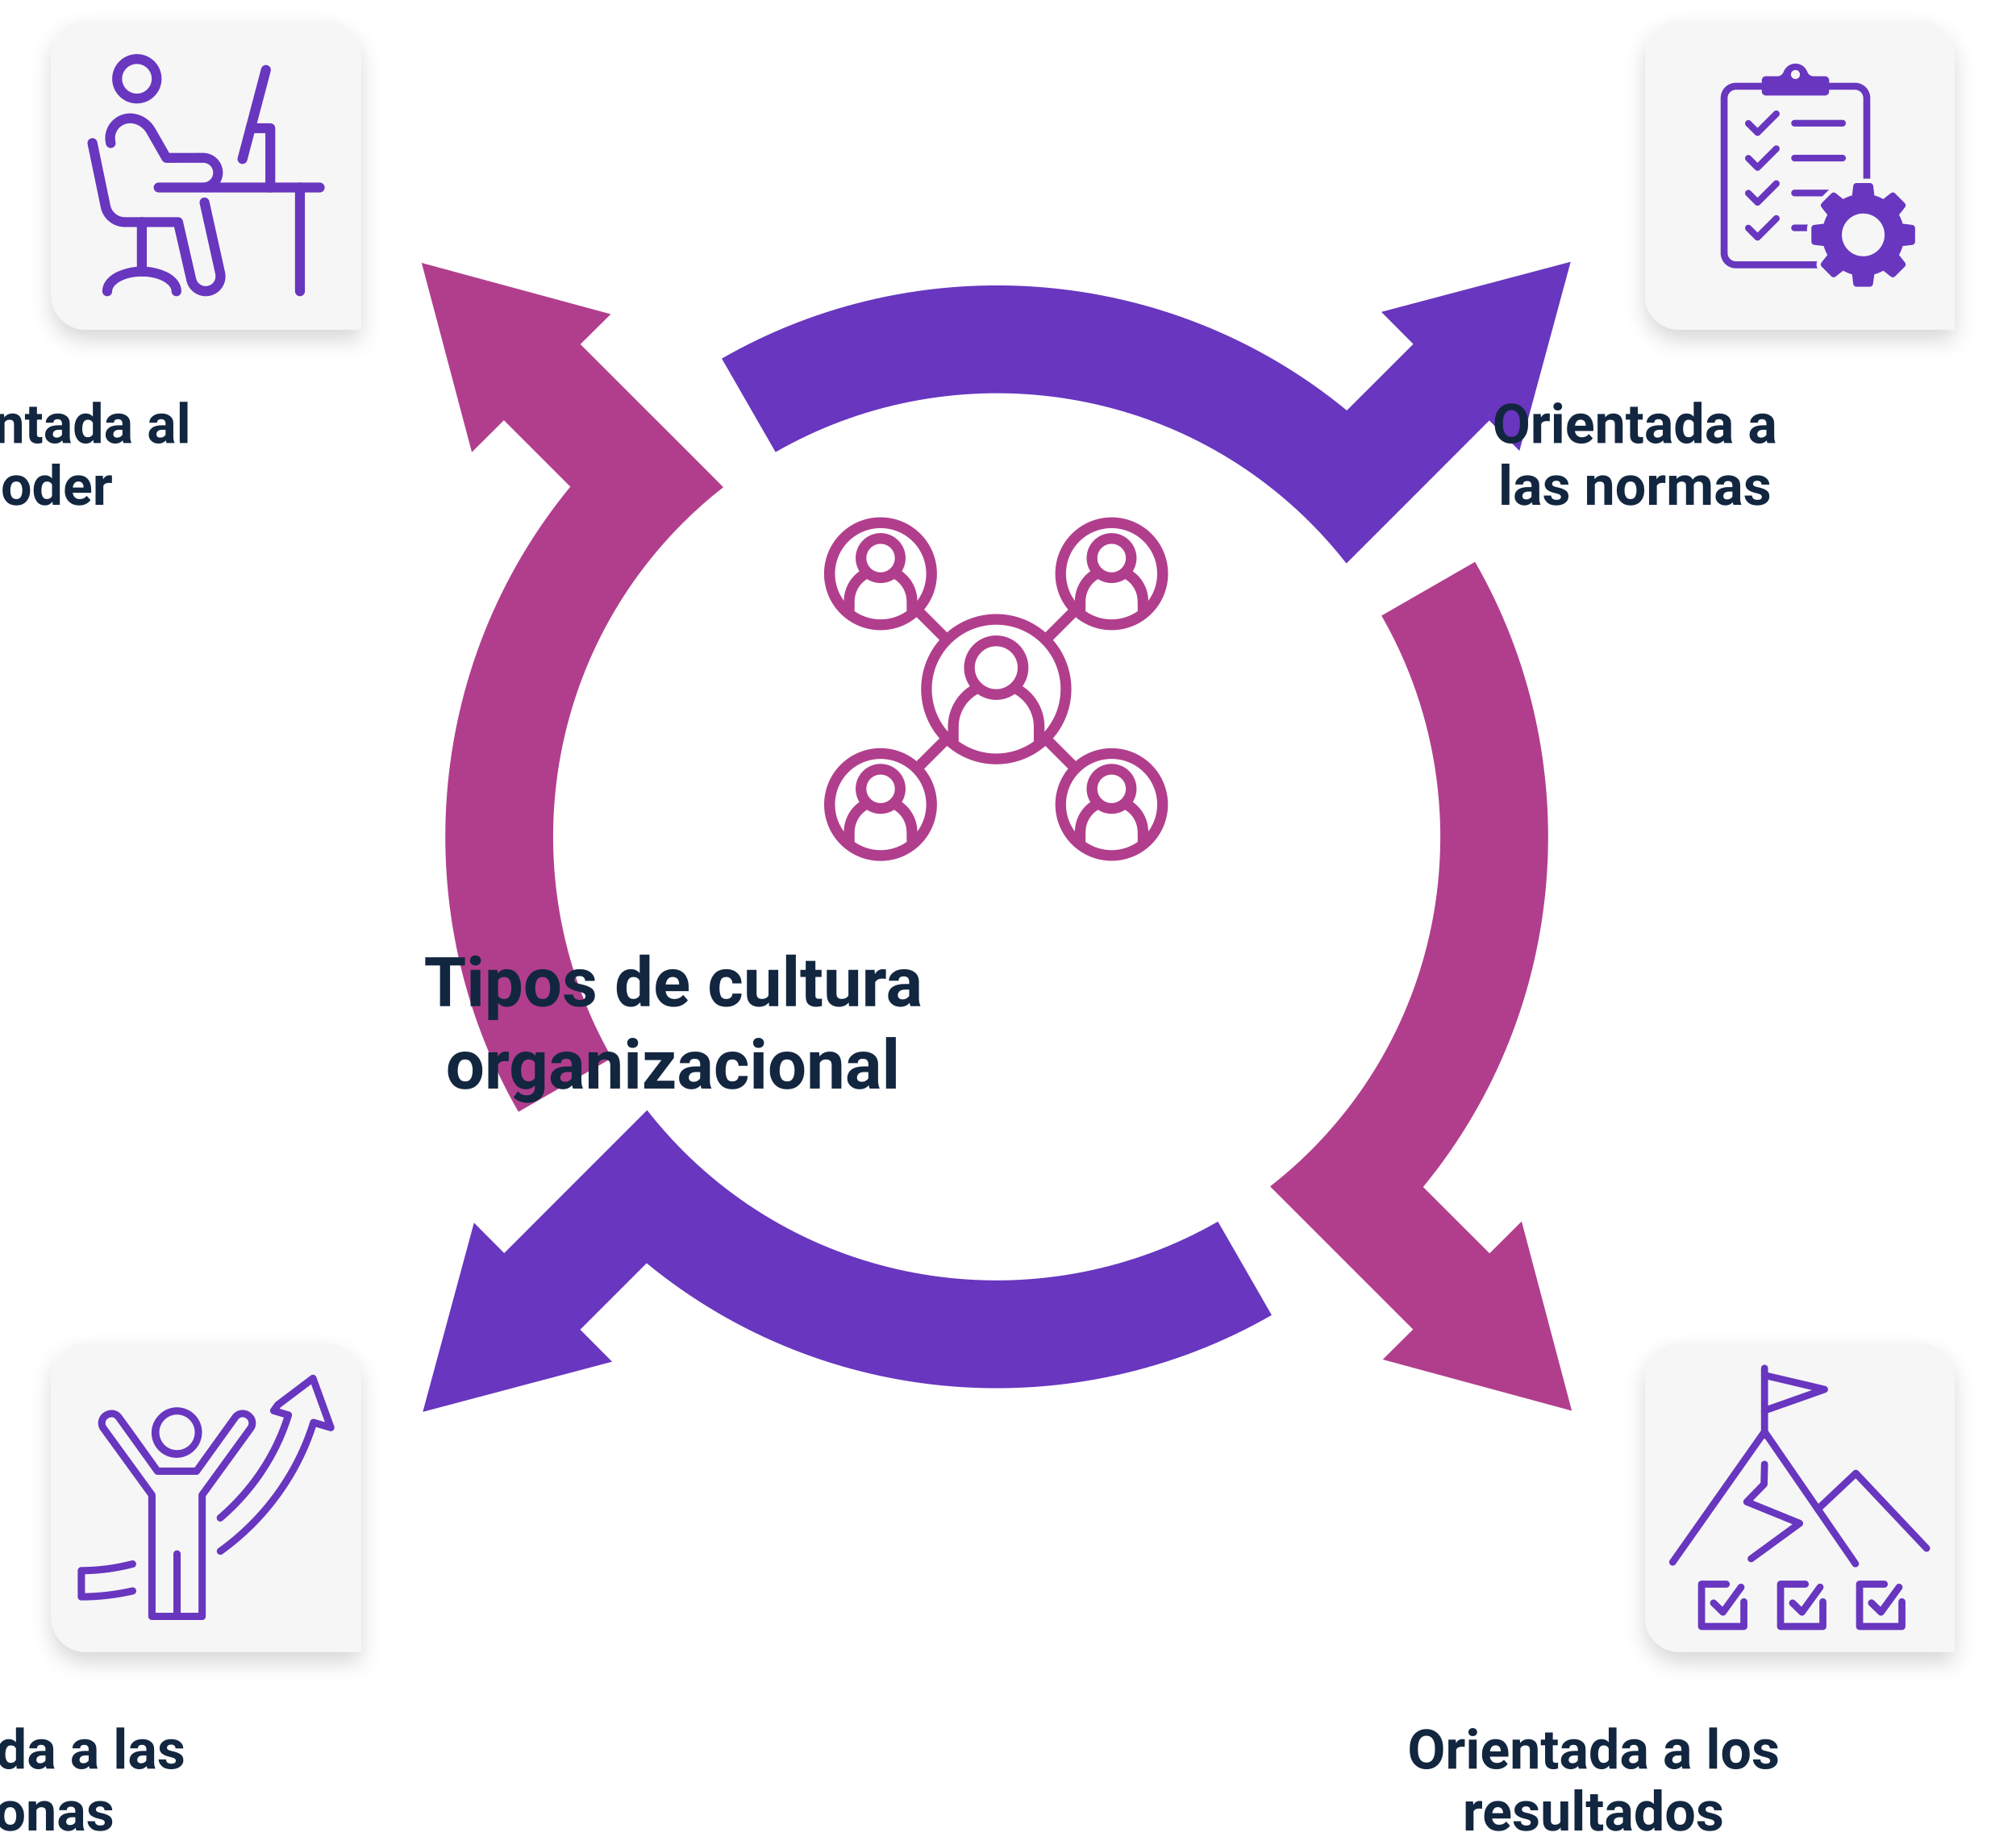
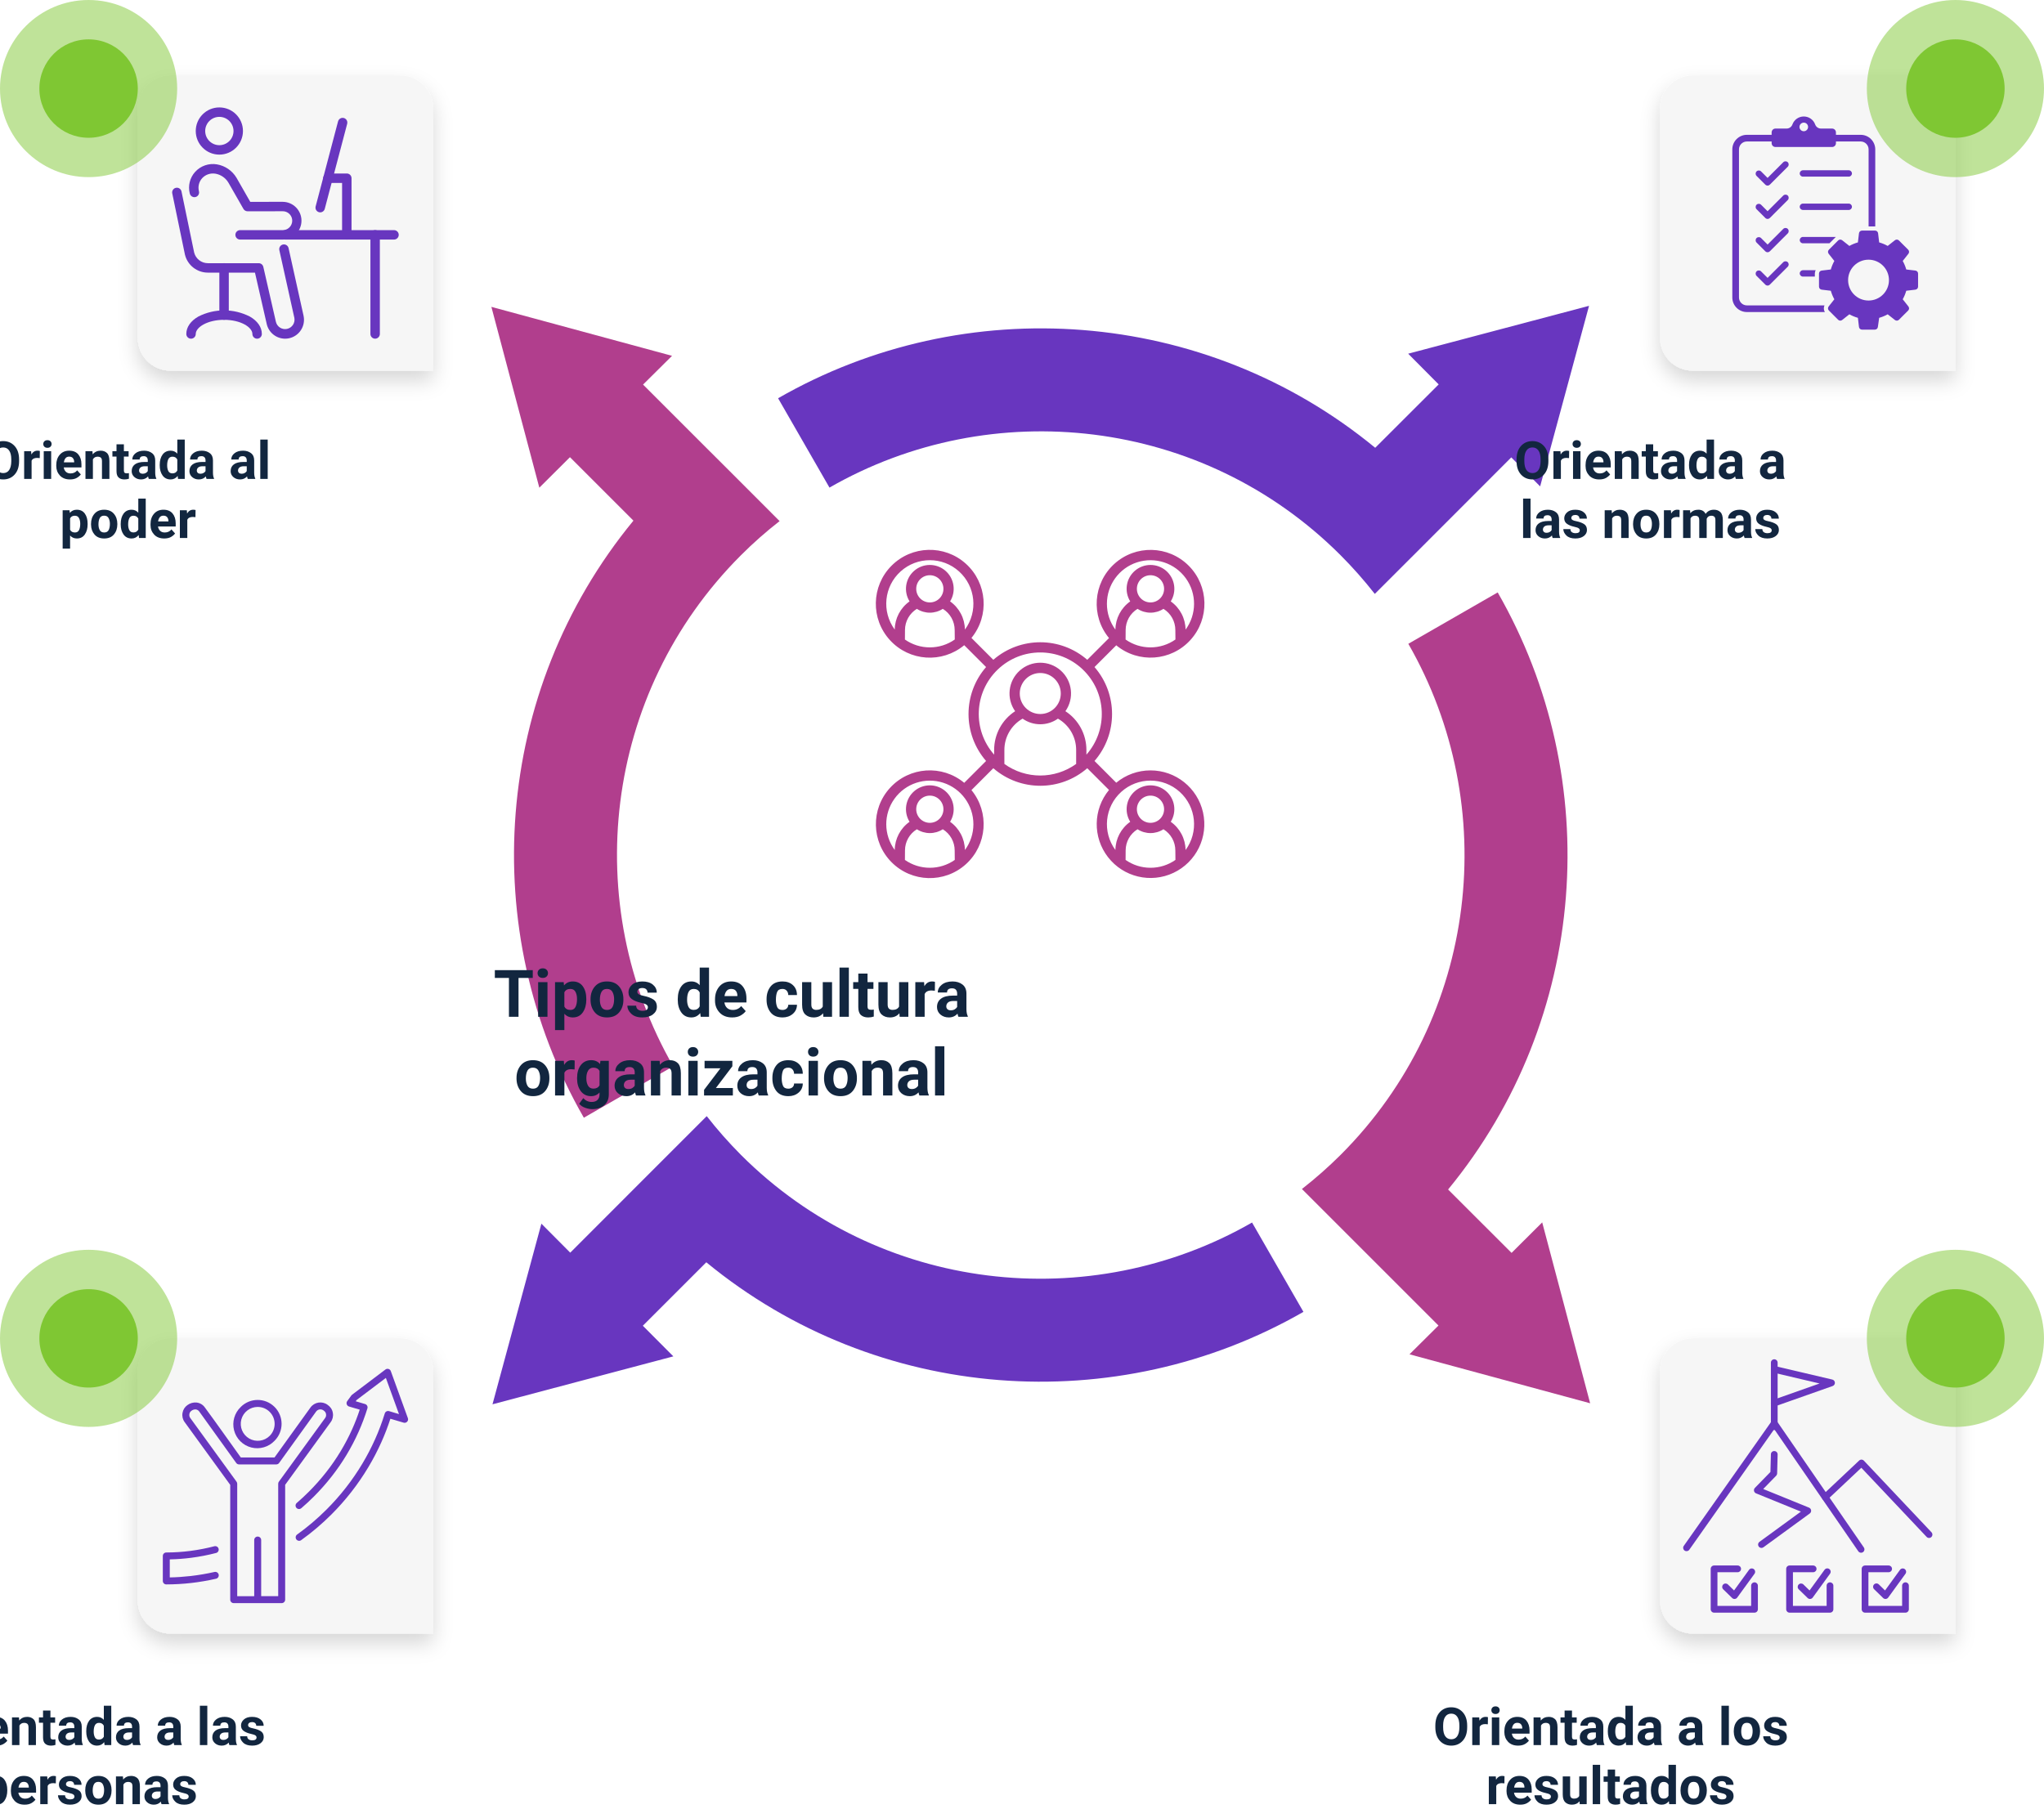
- <svg xmlns="http://www.w3.org/2000/svg" width="587" height="537" viewBox="0 0 587 537">
+ <svg xmlns="http://www.w3.org/2000/svg" width="623" height="554" viewBox="0 0 623 554">
  <defs>
-     <filter id="Rectángulo_43807" x="6" y="0" width="108" height="108" filterUnits="userSpaceOnUse">
+     <filter id="Rectángulo_43807" x="33" y="17" width="108" height="108" filterUnits="userSpaceOnUse">
      <feOffset dy="3" input="SourceAlpha" />
      <feGaussianBlur stdDeviation="3" result="blur" />
      <feFlood flood-opacity="0.161" />
      <feComposite operator="in" in2="blur" />
      <feComposite in="SourceGraphic" />
    </filter>
-     <filter id="Rectángulo_43808" x="6" y="385" width="108" height="108" filterUnits="userSpaceOnUse">
+     <filter id="Rectángulo_43808" x="33" y="402" width="108" height="108" filterUnits="userSpaceOnUse">
      <feOffset dy="3" input="SourceAlpha" />
      <feGaussianBlur stdDeviation="3" result="blur-2" />
      <feFlood flood-opacity="0.161" />
      <feComposite operator="in" in2="blur-2" />
      <feComposite in="SourceGraphic" />
    </filter>
-     <filter id="Rectángulo_40720" x="470" y="0" width="108" height="108" filterUnits="userSpaceOnUse">
+     <filter id="Rectángulo_40720" x="497" y="17" width="108" height="108" filterUnits="userSpaceOnUse">
      <feOffset dy="3" input="SourceAlpha" />
      <feGaussianBlur stdDeviation="3" result="blur-3" />
      <feFlood flood-opacity="0.161" />
      <feComposite operator="in" in2="blur-3" />
      <feComposite in="SourceGraphic" />
    </filter>
-     <filter id="Rectángulo_43806" x="470" y="385" width="108" height="108" filterUnits="userSpaceOnUse">
+     <filter id="Rectángulo_43806" x="497" y="402" width="108" height="108" filterUnits="userSpaceOnUse">
      <feOffset dy="3" input="SourceAlpha" />
      <feGaussianBlur stdDeviation="3" result="blur-4" />
      <feFlood flood-opacity="0.161" />
      <feComposite operator="in" in2="blur-4" />
      <feComposite in="SourceGraphic" />
    </filter>
  </defs>
-   <g id="Grupo_136673" data-name="Grupo 136673" transform="translate(6301 6023)">
-     <g id="Grupo_136660" data-name="Grupo 136660" transform="translate(-6810 -10908)">
+   <g id="Grupo_136632" data-name="Grupo 136632" transform="translate(6287 5153)">
+     <g id="Grupo_136619" data-name="Grupo 136619" transform="translate(-6769 -10021)">
      <g id="Arrows" transform="translate(483.005 4806.118)">
        <g id="_04" data-name="04" transform="translate(149.102 402.138)">
          <path id="Trazado_194561" data-name="Trazado 194561" d="M396.146,367.558c-56.988,32.744-129.929,27.72-182-15.116L194.8,371.788l9.3,9.338-55.125,14.612,14.906-55.062,8.793,8.835,19.241-19.261,22.36-22.36A131.782,131.782,0,0,0,224.7,319.7c42.144,42.144,106.4,48.99,155.786,20.622Z" transform="translate(-148.974 -307.89)" fill="#6836bf" />
        </g>
        <g id="_03" data-name="03" transform="translate(395.815 242.478)">
          <path id="Trazado_194562" data-name="Trazado 194562" d="M334.344,441.412l8.835-8.772-41.621-41.622a131.675,131.675,0,0,0,11.787-10.4c42.165-42.165,49.011-106.419,20.643-155.807l27.238-15.661c32.744,56.989,27.718,129.931-15.116,182.02l19.345,19.324,9.338-9.3,14.614,55.146Z" transform="translate(-301.558 -209.145)" fill="#b13e8d" />
        </g>
        <g id="_02" data-name="02" transform="translate(236.154 155.112)">
          <path id="Trazado_194563" data-name="Trazado 194563" d="M449.986,155.112,435.08,210.153l-8.794-8.835-19.239,19.26-7.641,7.643-14.719,14.717a132.024,132.024,0,0,0-10.426-11.787c-42.146-42.165-106.4-49.011-155.788-20.622l-15.66-27.238c56.989-32.765,129.931-27.739,182,15.1l19.345-19.324-9.3-9.359Z" transform="translate(-202.813 -155.112)" fill="#6836bf" />
        </g>
        <g id="_01" data-name="01" transform="translate(148.766 155.426)">
          <path id="Trazado_194564" data-name="Trazado 194564" d="M224.828,231.032C182.663,273.2,175.817,337.451,204.185,386.82L176.947,402.5c-32.744-57.01-27.72-129.931,15.116-182.02l-19.346-19.345-9.338,9.3-14.613-55.125,55.063,14.927L194.995,179l19.26,19.262,7.641,7.62,14.719,14.74A125.615,125.615,0,0,0,224.828,231.032Z" transform="translate(-148.766 -155.306)" fill="#b13e8d" />
        </g>
      </g>
      <g id="organizacion" transform="translate(749 5035.499)">
        <g id="Grupo_136488" data-name="Grupo 136488" transform="translate(0 0.168)">
          <path id="Trazado_195251" data-name="Trazado 195251" d="M83.663,67.356a16.33,16.33,0,0,0-10.438,3.758L66.6,64.485a21.835,21.835,0,0,0,0-28.633l6.629-6.629a16.422,16.422,0,1,0-2.21-2.21l-6.629,6.629a21.835,21.835,0,0,0-28.633,0l-6.667-6.667a16.434,16.434,0,1,0-2.2,2.216l6.661,6.661a21.835,21.835,0,0,0,0,28.633l-6.661,6.661a16.422,16.422,0,1,0,2.2,2.216l6.667-6.667a21.835,21.835,0,0,0,28.633,0l6.629,6.629a16.4,16.4,0,1,0,12.648-5.968Zm0-37.5a13.205,13.205,0,0,1-7.589-2.392l.017-2.9a7.581,7.581,0,0,1,3.624-6.458,7.246,7.246,0,0,0,7.9,0,7.588,7.588,0,0,1,3.624,6.473l.028,2.875A13.2,13.2,0,0,1,83.663,29.856ZM79.516,12.007a4.147,4.147,0,1,1,4.147,4.147A4.151,4.151,0,0,1,79.516,12.007Zm-9.135,4.567a13.281,13.281,0,1,1,23.976,7.863,10.709,10.709,0,0,0-4.516-8.6,7.272,7.272,0,1,0-12.357,0,10.7,10.7,0,0,0-4.516,8.6A13.208,13.208,0,0,1,70.381,16.574ZM16.406,29.856a13.2,13.2,0,0,1-7.589-2.391l.017-2.9a7.581,7.581,0,0,1,3.624-6.458,7.246,7.246,0,0,0,7.9,0,7.588,7.588,0,0,1,3.624,6.473l.028,2.874A13.2,13.2,0,0,1,16.406,29.856ZM12.26,12.007a4.147,4.147,0,1,1,4.147,4.147A4.151,4.151,0,0,1,12.26,12.007Zm10.325,3.828a7.272,7.272,0,1,0-12.358,0,10.7,10.7,0,0,0-4.516,8.6,13.282,13.282,0,1,1,21.39,0A10.709,10.709,0,0,0,22.585,15.835ZM16.406,97.043a13.2,13.2,0,0,1-7.589-2.391l.017-2.9A7.581,7.581,0,0,1,12.458,85.3a7.246,7.246,0,0,0,7.9,0,7.588,7.588,0,0,1,3.624,6.473l.028,2.874A13.2,13.2,0,0,1,16.406,97.043ZM12.26,79.195a4.147,4.147,0,1,1,4.147,4.147A4.151,4.151,0,0,1,12.26,79.195Zm17.428,4.567A13.207,13.207,0,0,1,27.1,91.625a10.709,10.709,0,0,0-4.516-8.6,7.272,7.272,0,1,0-12.358,0,10.7,10.7,0,0,0-4.516,8.6,13.279,13.279,0,1,1,23.976-7.863ZM61.006,65.388a18.71,18.71,0,0,1-21.875,0V61.106a10.953,10.953,0,0,1,5.552-9.521,9.343,9.343,0,0,0,10.771,0,10.953,10.953,0,0,1,5.552,9.521ZM43.819,43.918a6.25,6.25,0,1,1,6.25,6.25A6.257,6.257,0,0,1,43.819,43.918ZM64.131,62.556v-1.45a14.08,14.08,0,0,0-6.4-11.794,9.375,9.375,0,1,0-15.322,0,14.079,14.079,0,0,0-6.4,11.794v1.45a18.75,18.75,0,1,1,28.125,0ZM83.663,97.043a13.205,13.205,0,0,1-7.589-2.391l.017-2.9A7.581,7.581,0,0,1,79.715,85.3a7.246,7.246,0,0,0,7.9,0,7.588,7.588,0,0,1,3.624,6.473l.028,2.875A13.2,13.2,0,0,1,83.663,97.043ZM79.516,79.195a4.147,4.147,0,1,1,4.147,4.147A4.151,4.151,0,0,1,79.516,79.195ZM94.357,91.625a10.709,10.709,0,0,0-4.516-8.6,7.271,7.271,0,1,0-12.357,0,10.7,10.7,0,0,0-4.516,8.6,13.281,13.281,0,1,1,21.39,0Z" transform="translate(0 -0.168)" fill="#b13e8d" />
        </g>
      </g>
    </g>
-     <text id="Tipos_de_cultura_organizacional" data-name="Tipos de cultura organizacional" transform="translate(-6105 -5751.036)" fill="#12263f" font-size="20" font-family="Roboto-Bold, Roboto" font-weight="700">
+     <text id="Tipos_de_cultura_organizacional" data-name="Tipos de cultura organizacional" transform="translate(-6064 -4864.036)" fill="#12263f" font-size="20" font-family="Roboto-Bold, Roboto" font-weight="700">
      <tspan x="-72.583" y="21">Tipos de cultura</tspan>
      <tspan x="-66.206" y="45">organizacional</tspan>
    </text>
-     <g id="Grupo_136661" data-name="Grupo 136661" transform="translate(-6810 -10854)">
-       <g transform="matrix(1, 0, 0, 1, 509, 4831)" filter="url(#Rectángulo_43807)">
-         <path id="Rectángulo_43807-2" data-name="Rectángulo 43807" d="M10,0H80A10,10,0,0,1,90,10V90a0,0,0,0,1,0,0H10A10,10,0,0,1,0,80V10A10,10,0,0,1,10,0Z" transform="translate(15 6)" fill="#f6f6f6" />
+     <g id="Grupo_136620" data-name="Grupo 136620" transform="translate(-6769 -9967)">
+       <g transform="matrix(1, 0, 0, 1, 482, 4814)" filter="url(#Rectángulo_43807)">
+         <path id="Rectángulo_43807-2" data-name="Rectángulo 43807" d="M10,0H80A10,10,0,0,1,90,10V90a0,0,0,0,1,0,0H10A10,10,0,0,1,0,80V10A10,10,0,0,1,10,0Z" transform="translate(42 23)" fill="#f6f6f6" />
      </g>
      <g id="Grupo_136478" data-name="Grupo 136478" transform="translate(14.474 4336.778)">
        <g id="Grupo_136469" data-name="Grupo 136469" transform="translate(527.19 509.97)">
          <path id="Trazado_195229" data-name="Trazado 195229" d="M627.194,524.358a7.194,7.194,0,1,1,7.194-7.194A7.2,7.2,0,0,1,627.194,524.358Zm0-11.51a4.316,4.316,0,1,0,4.316,4.316A4.321,4.321,0,0,0,627.194,512.848Z" transform="translate(-620 -509.97)" fill="#6836bf" />
        </g>
        <g id="Grupo_136470" data-name="Grupo 136470" transform="translate(580.424 547.378)">
          <path id="Trazado_195230" data-name="Trazado 195230" d="M1361.439,1063.061a1.439,1.439,0,0,1-1.439-1.439v-30.214a1.439,1.439,0,0,1,2.878,0v30.214A1.439,1.439,0,0,1,1361.439,1063.061Z" transform="translate(-1360 -1029.97)" fill="#6836bf" />
        </g>
        <g id="Grupo_136471" data-name="Grupo 136471" transform="translate(525.148 527.24)">
          <path id="Trazado_195231" data-name="Trazado 195231" d="M620.117,773.047H607.168a1.439,1.439,0,0,1,0-2.878h12.949a2.878,2.878,0,1,0,0-5.755l-10.687.009h0a1.439,1.439,0,0,1-1.249-.724l-4.57-7.989a5.765,5.765,0,0,0-3.919-2.74,4.491,4.491,0,0,0-4.088,1.362,4.312,4.312,0,0,0-.986,3.967,1.439,1.439,0,1,1-2.788.711,7.182,7.182,0,0,1,1.641-6.609,7.323,7.323,0,0,1,6.652-2.276,8.638,8.638,0,0,1,5.942,4.082l.029.049,4.17,7.29,9.853-.008a5.755,5.755,0,1,1,0,11.51Z" transform="translate(-591.606 -750.032)" fill="#6836bf" />
        </g>
        <g id="Grupo_136472" data-name="Grupo 136472" transform="translate(519.996 534.429)">
          <path id="Trazado_195232" data-name="Trazado 195232" d="M554.422,896.008a5.76,5.76,0,0,1-5.617-4.558l-3.566-15.581H530.884a7.189,7.189,0,0,1-6.971-5.417q-.008-.031-.015-.063L520.026,851.7a1.439,1.439,0,0,1,2.818-.584l3.866,18.657a4.313,4.313,0,0,0,4.175,3.221h15.5a1.439,1.439,0,0,1,1.4,1.118l3.824,16.71.005.025a2.878,2.878,0,0,0,5.633-1.179l-4.585-20.682a1.439,1.439,0,0,1,2.809-.623l4.586,20.69,0,.015a5.755,5.755,0,0,1-4.446,6.817A5.81,5.81,0,0,1,554.422,896.008Z" transform="translate(-519.996 -849.966)" fill="#6836bf" />
        </g>
        <g id="Grupo_136473" data-name="Grupo 136473" transform="translate(563.682 513.186)">
          <path id="Trazado_195233" data-name="Trazado 195233" d="M1128.716,583.448a1.44,1.44,0,0,1-1.392-1.806l6.825-25.9a1.439,1.439,0,1,1,2.782.733l-6.825,25.9A1.439,1.439,0,0,1,1128.716,583.448Z" transform="translate(-1127.276 -554.672)" fill="#6836bf" />
        </g>
        <g id="Grupo_136474" data-name="Grupo 136474" transform="translate(553.088 547.378)">
          <path id="Trazado_195234" data-name="Trazado 195234" d="M1014.53,1032.848H981.439a1.439,1.439,0,0,1,0-2.878h33.091a1.439,1.439,0,1,1,0,2.878Z" transform="translate(-980 -1029.97)" fill="#6836bf" />
        </g>
        <g id="Grupo_136475" data-name="Grupo 136475" transform="translate(524.313 571.841)">
          <path id="Trazado_195235" data-name="Trazado 195235" d="M601.581,1378.663a1.439,1.439,0,0,1-1.439-1.439c0-2.042-3.545-4.316-8.632-4.316s-8.633,2.275-8.633,4.316a1.439,1.439,0,0,1-2.878,0c0-2.076,1.305-3.964,3.675-5.319a17.307,17.307,0,0,1,15.671,0c2.37,1.354,3.675,3.243,3.675,5.319A1.439,1.439,0,0,1,601.581,1378.663Z" transform="translate(-580 -1370.03)" fill="#6836bf" />
        </g>
        <g id="Grupo_136476" data-name="Grupo 136476" transform="translate(534.384 557.449)">
          <path id="Trazado_195236" data-name="Trazado 195236" d="M721.439,1187.24A1.439,1.439,0,0,1,720,1185.8v-14.392a1.439,1.439,0,0,1,2.878,0V1185.8A1.439,1.439,0,0,1,721.439,1187.24Z" transform="translate(-720 -1169.97)" fill="#6836bf" />
        </g>
        <g id="Grupo_136477" data-name="Grupo 136477" transform="translate(566.037 530.113)">
          <path id="Trazado_195237" data-name="Trazado 195237" d="M1167.194,810.113a1.439,1.439,0,0,1-1.439-1.439V792.847h-4.316a1.439,1.439,0,0,1,0-2.878h5.755a1.439,1.439,0,0,1,1.439,1.439v17.265A1.439,1.439,0,0,1,1167.194,810.113Z" transform="translate(-1160 -789.97)" fill="#6836bf" />
        </g>
      </g>
    </g>
-     <g id="Grupo_136662" data-name="Grupo 136662" transform="translate(-6810 -10854)">
-       <g transform="matrix(1, 0, 0, 1, 509, 4831)" filter="url(#Rectángulo_43808)">
-         <path id="Rectángulo_43808-2" data-name="Rectángulo 43808" d="M10,0H80A10,10,0,0,1,90,10V90a0,0,0,0,1,0,0H10A10,10,0,0,1,0,80V10A10,10,0,0,1,10,0Z" transform="translate(15 391)" fill="#f6f6f6" />
+     <g id="Grupo_136621" data-name="Grupo 136621" transform="translate(-6769 -9967)">
+       <g transform="matrix(1, 0, 0, 1, 482, 4814)" filter="url(#Rectángulo_43808)">
+         <path id="Rectángulo_43808-2" data-name="Rectángulo 43808" d="M10,0H80A10,10,0,0,1,90,10V90a0,0,0,0,1,0,0H10A10,10,0,0,1,0,80V10A10,10,0,0,1,10,0Z" transform="translate(42 408)" fill="#f6f6f6" />
      </g>
      <g id="Grupo_136487" data-name="Grupo 136487" transform="translate(-967.649 4319.447)">
        <path id="Trazado_195249" data-name="Trazado 195249" d="M1541.492,954.321a1.058,1.058,0,1,1-1.376-1.607q.935-.8,1.861-1.661.869-.806,1.8-1.739a65.972,65.972,0,0,0,5.3-5.977A62.9,62.9,0,0,0,1557,930.223a61.811,61.811,0,0,0,2.293-5.929l-3.257-.964a1.059,1.059,0,0,1-.559-1.636l1.253-1.726a1.061,1.061,0,0,1,.245-.243l10.156-7.675a1.06,1.06,0,0,1,1.652.538l5.184,14.292a1.057,1.057,0,0,1-1.292,1.375l-4.037-1.194a71.445,71.445,0,0,1-2.724,7.083,72.5,72.5,0,0,1-4.01,7.7,74.634,74.634,0,0,1-11.217,14.377q-2.155,2.154-4.484,4.132t-4.78,3.735a1.057,1.057,0,0,1-1.235-1.715q2.364-1.7,4.648-3.635,2.213-1.881,4.351-4.016a71.961,71.961,0,0,0,10.9-13.962,70.412,70.412,0,0,0,3.893-7.476,69.043,69.043,0,0,0,2.942-7.821l0-.007a1.058,1.058,0,0,1,1.313-.716l3.023.9-4-11.029-8.911,6.734-.281.388,2.868.849a1.058,1.058,0,0,1,.7,1.322,63.894,63.894,0,0,1-2.709,7.188,64.927,64.927,0,0,1-8.179,13.552,68.074,68.074,0,0,1-5.47,6.176q-.874.874-1.861,1.789-.945.875-1.927,1.719Zm-26.457,19.447a1.057,1.057,0,1,1,.464,2.063,69.312,69.312,0,0,1-7.559,1.295,67.961,67.961,0,0,1-7.61.438,1.056,1.056,0,0,1-1.056-1.056h0v-7.616a1.061,1.061,0,0,1,1.061-1.061l.092,0a58.028,58.028,0,0,0,7.267-.484,59.76,59.76,0,0,0,7.313-1.42,1.057,1.057,0,0,1,.53,2.046,61.884,61.884,0,0,1-7.577,1.469,60.236,60.236,0,0,1-6.564.49v5.5q3.132-.057,6.309-.42A67.405,67.405,0,0,0,1515.035,973.768Z" transform="translate(0 0)" fill="#6836bf" fill-rule="evenodd" />
        <path id="Trazado_195250" data-name="Trazado 195250" d="M1559.782,984.252v34.994a1.061,1.061,0,0,1-1.061,1.061H1544.1a1.061,1.061,0,0,1-1.061-1.061V984.252l-13.893-19.131a3.6,3.6,0,0,1-.654-2.768l.007-.041a3.613,3.613,0,0,1,1.488-2.373,4.053,4.053,0,0,1,2.771-.787,3.558,3.558,0,0,1,2.556,1.513c3.7,5.019,7.306,10.165,10.947,15.231h10.279l10.966-15.237a3.711,3.711,0,0,1,5.168-.834l0,0a4.333,4.333,0,0,1,1.061,1.032,3.51,3.51,0,0,1,.586,1.5,3.6,3.6,0,0,1-.654,2.763l-13.892,19.131Zm-9.431,33.934v-17.112a1.06,1.06,0,1,1,2.121,0v17.112h5.189V983.91a1.07,1.07,0,0,1,.2-.621l14.1-19.411a1.561,1.561,0,0,0,.264-.557,1.623,1.623,0,0,0,.017-.632,1.453,1.453,0,0,0-.23-.618,2.208,2.208,0,0,0-.5-.48,1.043,1.043,0,0,1-.125-.089,1.6,1.6,0,0,0-1.129-.238h0a1.578,1.578,0,0,0-.99.58,1.136,1.136,0,0,1-.1.13L1557.995,977.5a1.061,1.061,0,0,1-.912.52h-11.357v0a1.054,1.054,0,0,1-.857-.439L1533.6,961.9a1.48,1.48,0,0,0-1.054-.641,1.945,1.945,0,0,0-1.319.4l0,0a1.586,1.586,0,0,0-.431.451,1.555,1.555,0,0,0-.206.557l0,.031a1.6,1.6,0,0,0,.017.628,1.566,1.566,0,0,0,.264.557l14.062,19.364a1.055,1.055,0,0,1,.237.668v34.276Zm1.06-57.693a5.166,5.166,0,1,0,3.653,8.823v0a5.167,5.167,0,0,0,0-7.306l-.048-.052a5.147,5.147,0,0,0-3.605-1.462Zm-5.153.013a7.286,7.286,0,1,0,10.3,10.3l0,0a7.286,7.286,0,0,0,0-10.306l-.062-.057a7.281,7.281,0,0,0-10.244.057Z" transform="translate(-23.218 -37.037)" fill="#6836bf" fill-rule="evenodd" />
      </g>
    </g>
-     <g id="Grupo_136663" data-name="Grupo 136663" transform="translate(-6810 -10854)">
-       <g transform="matrix(1, 0, 0, 1, 509, 4831)" filter="url(#Rectángulo_40720)">
-         <path id="Rectángulo_40720-2" data-name="Rectángulo 40720" d="M10,0H80A10,10,0,0,1,90,10V90a0,0,0,0,1,0,0H10A10,10,0,0,1,0,80V10A10,10,0,0,1,10,0Z" transform="translate(479 6)" fill="#f6f6f6" />
+     <g id="Grupo_136622" data-name="Grupo 136622" transform="translate(-6769 -9967)">
+       <g transform="matrix(1, 0, 0, 1, 482, 4814)" filter="url(#Rectángulo_40720)">
+         <path id="Rectángulo_40720-2" data-name="Rectángulo 40720" d="M10,0H80A10,10,0,0,1,90,10V90a0,0,0,0,1,0,0H10A10,10,0,0,1,0,80V10A10,10,0,0,1,10,0Z" transform="translate(506 23)" fill="#f6f6f6" />
      </g>
      <g id="Grupo_136468" data-name="Grupo 136468" transform="translate(-3.395 4313.511)">
        <path id="Trazado_195219" data-name="Trazado 195219" d="M1337.366,1159.085a.967.967,0,0,1-.686-.284l-2.67-2.67a.97.97,0,0,1,1.372-1.372l1.984,1.984,4.78-4.78a.97.97,0,0,1,1.372,1.372l-5.466,5.466A.968.968,0,0,1,1337.366,1159.085Z" transform="translate(-313.223 -602.016)" fill="#6836bf" />
        <path id="Trazado_195220" data-name="Trazado 195220" d="M1337.366,1616.823a.967.967,0,0,1-.686-.284l-2.67-2.67a.97.97,0,0,1,1.372-1.372l1.984,1.984,4.78-4.78a.97.97,0,0,1,1.372,1.372l-5.466,5.466A.967.967,0,0,1,1337.366,1616.823Z" transform="translate(-313.223 -1049.596)" fill="#6836bf" />
        <path id="Trazado_195221" data-name="Trazado 195221" d="M1337.366,2074.561a.968.968,0,0,1-.686-.284l-2.67-2.67a.97.97,0,0,1,1.372-1.372l1.984,1.984,4.78-4.78a.97.97,0,0,1,1.372,1.372l-5.466,5.466A.968.968,0,0,1,1337.366,2074.561Z" transform="translate(-313.223 -1497.176)" fill="#6836bf" />
        <path id="Trazado_195222" data-name="Trazado 195222" d="M1337.366,2532.3a.967.967,0,0,1-.686-.284l-2.67-2.67a.97.97,0,0,1,1.372-1.372l1.984,1.984,4.78-4.78a.97.97,0,0,1,1.372,1.372l-5.466,5.466A.968.968,0,0,1,1337.366,2532.3Z" transform="translate(-313.223 -1944.755)" fill="#6836bf" />
        <path id="Trazado_195223" data-name="Trazado 195223" d="M1954.315,1276.761h-13.969a.97.97,0,0,1,0-1.94h13.969a.97.97,0,1,1,0,1.94Z" transform="translate(-905.431 -722.425)" fill="#6836bf" />
        <path id="Trazado_195224" data-name="Trazado 195224" d="M1954.315,1734.5h-13.969a.97.97,0,0,1,0-1.94h13.969a.97.97,0,1,1,0,1.94Z" transform="translate(-905.431 -1170.005)" fill="#6836bf" />
        <path id="Trazado_195225" data-name="Trazado 195225" d="M2233.416,2115.618l-2.788-.33a11.86,11.86,0,0,0-1.074-2.6l1.737-2.2a.924.924,0,0,0-.072-1.225l-2.82-2.82a.923.923,0,0,0-1.225-.072l-2.2,1.737a11.868,11.868,0,0,0-2.6-1.074l-.33-2.788a.924.924,0,0,0-.917-.815h-3.988a.923.923,0,0,0-.917.815l-.33,2.788a11.864,11.864,0,0,0-2.6,1.074l-2.2-1.737a.923.923,0,0,0-1.225.072l-2.82,2.82a.924.924,0,0,0-.072,1.225l1.737,2.2a11.872,11.872,0,0,0-1.074,2.6l-2.788.33a.923.923,0,0,0-.815.917v3.988a.923.923,0,0,0,.815.917l2.788.33a11.864,11.864,0,0,0,1.074,2.6l-1.737,2.2a.924.924,0,0,0,.072,1.225l2.82,2.82a.924.924,0,0,0,1.225.072l2.2-1.737a11.864,11.864,0,0,0,2.6,1.074l.33,2.788a.923.923,0,0,0,.917.815h3.922a.923.923,0,0,0,.914-.793l.4-2.809a11.868,11.868,0,0,0,2.6-1.074l2.2,1.737a.923.923,0,0,0,1.225-.072l2.82-2.82a.924.924,0,0,0,.072-1.225l-1.737-2.2a11.852,11.852,0,0,0,1.074-2.6l2.788-.33a.924.924,0,0,0,.815-.917v-3.988A.924.924,0,0,0,2233.416,2115.618Zm-14.282,9.138a6.227,6.227,0,1,1,6.226-6.227A6.227,6.227,0,0,1,2219.134,2124.756Z" transform="translate(-1164.219 -1532.647)" fill="#6836bf" />
        <path id="Trazado_195226" data-name="Trazado 195226" d="M1041.487,593.586h-23.655a2.409,2.409,0,0,1-2.406-2.406V546.027a2.409,2.409,0,0,1,2.406-2.406h7.547v.513a1.167,1.167,0,0,0,1.167,1.167h17.266a1.167,1.167,0,0,0,1.167-1.167v-.513h7.547a2.409,2.409,0,0,1,2.406,2.406v23.489h2.031v-23.49a4.442,4.442,0,0,0-4.437-4.437h-7.547v-.74a1.167,1.167,0,0,0-1.167-1.167h-3.382a1.894,1.894,0,0,1-1.784-1.247,3.684,3.684,0,0,0-6.933,0,1.894,1.894,0,0,1-1.784,1.247h-3.382a1.167,1.167,0,0,0-1.167,1.167v.74h-7.547a4.442,4.442,0,0,0-4.437,4.437v45.154a4.442,4.442,0,0,0,4.437,4.437H1041.6A2.2,2.2,0,0,1,1041.487,593.586Zm-6.308-55.714a1.311,1.311,0,1,1-1.311,1.311A1.311,1.311,0,0,1,1035.179,537.873Z" fill="#6836bf" />
        <path id="Trazado_195227" data-name="Trazado 195227" d="M1950.4,2190.3h-10.05a.97.97,0,0,0,0,1.94h8.084l1.753-1.754A2.18,2.18,0,0,1,1950.4,2190.3Z" transform="translate(-905.431 -1617.584)" fill="#6836bf" />
        <path id="Trazado_195228" data-name="Trazado 195228" d="M1939.376,2649a.97.97,0,0,0,.97.97h3.634v-.923a2.185,2.185,0,0,1,.251-1.017h-3.885A.97.97,0,0,0,1939.376,2649Z" transform="translate(-905.431 -2065.164)" fill="#6836bf" />
      </g>
    </g>
-     <g id="Grupo_136664" data-name="Grupo 136664" transform="translate(-6810 -10854)">
-       <g transform="matrix(1, 0, 0, 1, 509, 4831)" filter="url(#Rectángulo_43806)">
-         <path id="Rectángulo_43806-2" data-name="Rectángulo 43806" d="M10,0H80A10,10,0,0,1,90,10V90a0,0,0,0,1,0,0H10A10,10,0,0,1,0,80V10A10,10,0,0,1,10,0Z" transform="translate(479 391)" fill="#f6f6f6" />
+     <g id="Grupo_136623" data-name="Grupo 136623" transform="translate(-6769 -9967)">
+       <g transform="matrix(1, 0, 0, 1, 482, 4814)" filter="url(#Rectángulo_43806)">
+         <path id="Rectángulo_43806-2" data-name="Rectángulo 43806" d="M10,0H80A10,10,0,0,1,90,10V90a0,0,0,0,1,0,0H10A10,10,0,0,1,0,80V10A10,10,0,0,1,10,0Z" transform="translate(506 408)" fill="#f6f6f6" />
      </g>
      <g id="Grupo_136486" data-name="Grupo 136486" transform="translate(-537.429 5068.918)">
        <g id="Grupo_136481" data-name="Grupo 136481" transform="translate(1532.431 159.463)">
          <g id="Grupo_136480" data-name="Grupo 136480">
            <path id="Trazado_195238" data-name="Trazado 195238" d="M1793.986,181.029a1.027,1.027,0,0,1-1.027-1.027V160.49a1.027,1.027,0,1,1,2.054,0V180A1.027,1.027,0,0,1,1793.986,181.029Z" transform="translate(-1766.203 -159.463)" fill="#6836bf" />
            <path id="Trazado_195239" data-name="Trazado 195239" d="M1793.982,191.788a1.027,1.027,0,0,1-.342-2l14.156-5-14.049-3.306a1.027,1.027,0,0,1,.47-2l17.459,4.108a1.027,1.027,0,0,1,.107,1.968l-17.459,6.162A1.023,1.023,0,0,1,1793.982,191.788Z" transform="translate(-1766.2 -177.41)" fill="#6836bf" />
            <g id="Grupo_136479" data-name="Grupo 136479" transform="translate(0 18.484)">
              <path id="Trazado_195240" data-name="Trazado 195240" d="M1586.674,379.941a1.026,1.026,0,0,1-.847-.445l-25.623-37.22L1534.3,379.051a1.027,1.027,0,0,1-1.679-1.182l26.755-37.98a.967.967,0,0,1,.845-.436,1.028,1.028,0,0,1,.84.445l26.46,38.435a1.027,1.027,0,0,1-.845,1.609Z" transform="translate(-1532.431 -339.451)" fill="#6836bf" />
              <path id="Trazado_195241" data-name="Trazado 195241" d="M1976.987,481.22a1.023,1.023,0,0,1-.747-.322l-19.9-21.079-10.3,9.7a1.027,1.027,0,0,1-1.408-1.5l11.042-10.4a1.026,1.026,0,0,1,1.451.043l20.6,21.825a1.027,1.027,0,0,1-.747,1.732Z" transform="translate(-1902.018 -445.234)" fill="#6836bf" />
            </g>
          </g>
          <path id="Trazado_195242" data-name="Trazado 195242" d="M1744.958,461.359a1.027,1.027,0,0,1-.606-1.856l12.632-9.218-13.673-5.563a1.027,1.027,0,0,1-.349-1.668l4.736-4.859.138-5.369a1,1,0,0,1,1.052-1,1.027,1.027,0,0,1,1,1.053l-.148,5.772a1.026,1.026,0,0,1-.291.691l-3.952,4.054,13.966,5.683a1.027,1.027,0,0,1,.218,1.781l-14.121,10.3A1.021,1.021,0,0,1,1744.958,461.359Z" transform="translate(-1721.079 -403.85)" fill="#6836bf" />
        </g>
        <g id="Grupo_136485" data-name="Grupo 136485" transform="translate(1540.842 222.324)">
          <g id="Grupo_136482" data-name="Grupo 136482">
            <path id="Trazado_195243" data-name="Trazado 195243" d="M1627.687,785.936h-12.324a1.027,1.027,0,0,1-1.027-1.027V772.585a1.027,1.027,0,0,1,1.027-1.027h7.189a1.027,1.027,0,0,1,0,2.054h-6.162v10.27h10.27V777.72a1.027,1.027,0,1,1,2.054,0v7.189A1.027,1.027,0,0,1,1627.687,785.936Z" transform="translate(-1614.336 -771.558)" fill="#6836bf" />
            <path id="Trazado_195244" data-name="Trazado 195244" d="M1652.06,789.619a1.026,1.026,0,0,1-.717-.292l-2.738-2.67a1.027,1.027,0,0,1,1.434-1.47l1.887,1.84,4.566-6.292a1.027,1.027,0,0,1,1.663,1.206l-5.264,7.253a1.03,1.03,0,0,1-.744.42C1652.118,789.618,1652.089,789.619,1652.06,789.619Z" transform="translate(-1644.807 -779.414)" fill="#6836bf" />
          </g>
          <g id="Grupo_136483" data-name="Grupo 136483" transform="translate(46.018)">
            <path id="Trazado_195245" data-name="Trazado 195245" d="M2075.782,785.936h-12.323a1.027,1.027,0,0,1-1.027-1.027V772.585a1.027,1.027,0,0,1,1.027-1.027h7.189a1.027,1.027,0,0,1,0,2.054h-6.162v10.27h10.27V777.72a1.027,1.027,0,1,1,2.054,0v7.189A1.027,1.027,0,0,1,2075.782,785.936Z" transform="translate(-2062.432 -771.558)" fill="#6836bf" />
            <path id="Trazado_195246" data-name="Trazado 195246" d="M2100.156,789.619a1.027,1.027,0,0,1-.717-.292l-2.738-2.67a1.027,1.027,0,1,1,1.434-1.47l1.887,1.84,4.566-6.292a1.027,1.027,0,1,1,1.663,1.206l-5.264,7.253a1.03,1.03,0,0,1-.744.42C2100.214,789.618,2100.185,789.619,2100.156,789.619Z" transform="translate(-2092.903 -779.414)" fill="#6836bf" />
          </g>
          <g id="Grupo_136484" data-name="Grupo 136484" transform="translate(23.009)">
            <path id="Trazado_195247" data-name="Trazado 195247" d="M1851.735,785.936h-12.324a1.027,1.027,0,0,1-1.027-1.027V772.585a1.027,1.027,0,0,1,1.027-1.027h7.189a1.027,1.027,0,0,1,0,2.054h-6.162v10.27h10.27V777.72a1.027,1.027,0,1,1,2.054,0v7.189A1.027,1.027,0,0,1,1851.735,785.936Z" transform="translate(-1838.384 -771.558)" fill="#6836bf" />
            <path id="Trazado_195248" data-name="Trazado 195248" d="M1876.108,789.619a1.027,1.027,0,0,1-.717-.292l-2.738-2.67a1.027,1.027,0,0,1,1.434-1.47l1.887,1.84,4.566-6.292a1.027,1.027,0,1,1,1.662,1.206l-5.263,7.253a1.029,1.029,0,0,1-.744.42C1876.166,789.618,1876.137,789.619,1876.108,789.619Z" transform="translate(-1868.855 -779.414)" fill="#6836bf" />
          </g>
        </g>
      </g>
    </g>
-     <g id="Grupo_136669" data-name="Grupo 136669" transform="translate(-6873 -7871)">
+     <g id="Grupo_135761" data-name="Grupo 135761" transform="translate(-6454 -6434)">
+       <circle id="Elipse_4800" data-name="Elipse 4800" cx="27" cy="27" r="27" transform="translate(736 1281)" fill="#7fc733" opacity="0.5" />
+       <circle id="Elipse_4801" data-name="Elipse 4801" cx="15" cy="15" r="15" transform="translate(748 1293)" fill="#7fc733" />
+     </g>
+     <g id="Grupo_135761-2" data-name="Grupo 135761" transform="translate(-7023 -6434)">
+       <circle id="Elipse_4800-2" data-name="Elipse 4800" cx="27" cy="27" r="27" transform="translate(736 1281)" fill="#7fc733" opacity="0.5" />
+       <circle id="Elipse_4801-2" data-name="Elipse 4801" cx="15" cy="15" r="15" transform="translate(748 1293)" fill="#7fc733" />
+     </g>
+     <g id="Grupo_135761-3" data-name="Grupo 135761" transform="translate(-6454 -6053)">
+       <circle id="Elipse_4800-3" data-name="Elipse 4800" cx="27" cy="27" r="27" transform="translate(736 1281)" fill="#7fc733" opacity="0.5" />
+       <circle id="Elipse_4801-3" data-name="Elipse 4801" cx="15" cy="15" r="15" transform="translate(748 1293)" fill="#7fc733" />
+     </g>
+     <g id="Grupo_135761-4" data-name="Grupo 135761" transform="translate(-7023 -6053)">
+       <circle id="Elipse_4800-4" data-name="Elipse 4800" cx="27" cy="27" r="27" transform="translate(736 1281)" fill="#7fc733" opacity="0.5" />
+       <circle id="Elipse_4801-4" data-name="Elipse 4801" cx="15" cy="15" r="15" transform="translate(748 1293)" fill="#7fc733" />
+     </g>
+     <g id="Grupo_136628" data-name="Grupo 136628" transform="translate(-6832 -6984)">
      <text id="Orientada_a_las_normas" data-name="Orientada a las normas" transform="translate(1048 1960)" fill="#12263f" font-size="16" font-family="Roboto-Bold, Roboto" font-weight="700">
        <tspan x="-41.438" y="17">Orientada a </tspan>
        <tspan x="-39.766" y="35">las normas</tspan>
      </text>
    </g>
-     <g id="Grupo_136670" data-name="Grupo 136670" transform="translate(-7337 -7871)">
+     <g id="Grupo_136629" data-name="Grupo 136629" transform="translate(-7296 -6984)">
      <text id="Orientada_al_poder" data-name="Orientada al poder" transform="translate(1048 1960)" fill="#12263f" font-size="16" font-family="Roboto-Bold, Roboto" font-weight="700">
        <tspan x="-43.559" y="17">Orientada al </tspan>
        <tspan x="-20.777" y="35">poder</tspan>
      </text>
    </g>
-     <g id="Grupo_136671" data-name="Grupo 136671" transform="translate(-6873 -7493)">
+     <g id="Grupo_136630" data-name="Grupo 136630" transform="translate(-6832 -6606)">
      <text id="Orientada_a_los_resultados" data-name="Orientada a los resultados" transform="translate(1036 1968)" fill="#12263f" font-size="16" font-family="Roboto-Bold, Roboto" font-weight="700">
        <tspan x="-54.188" y="17">Orientada a los </tspan>
        <tspan x="-38.09" y="35">resultados</tspan>
      </text>
    </g>
-     <g id="Grupo_136672" data-name="Grupo 136672" transform="translate(-7337 -7493)">
+     <g id="Grupo_136631" data-name="Grupo 136631" transform="translate(-7296 -6606)">
      <text id="Orientada_a_las_personas" data-name="Orientada a las personas" transform="translate(1036 1968)" fill="#12263f" font-size="16" font-family="Roboto-Bold, Roboto" font-weight="700">
        <tspan x="-53.953" y="17">Orientada a las </tspan>
        <tspan x="-33.266" y="35">personas</tspan>
      </text>
    </g>
  </g>
</svg>
